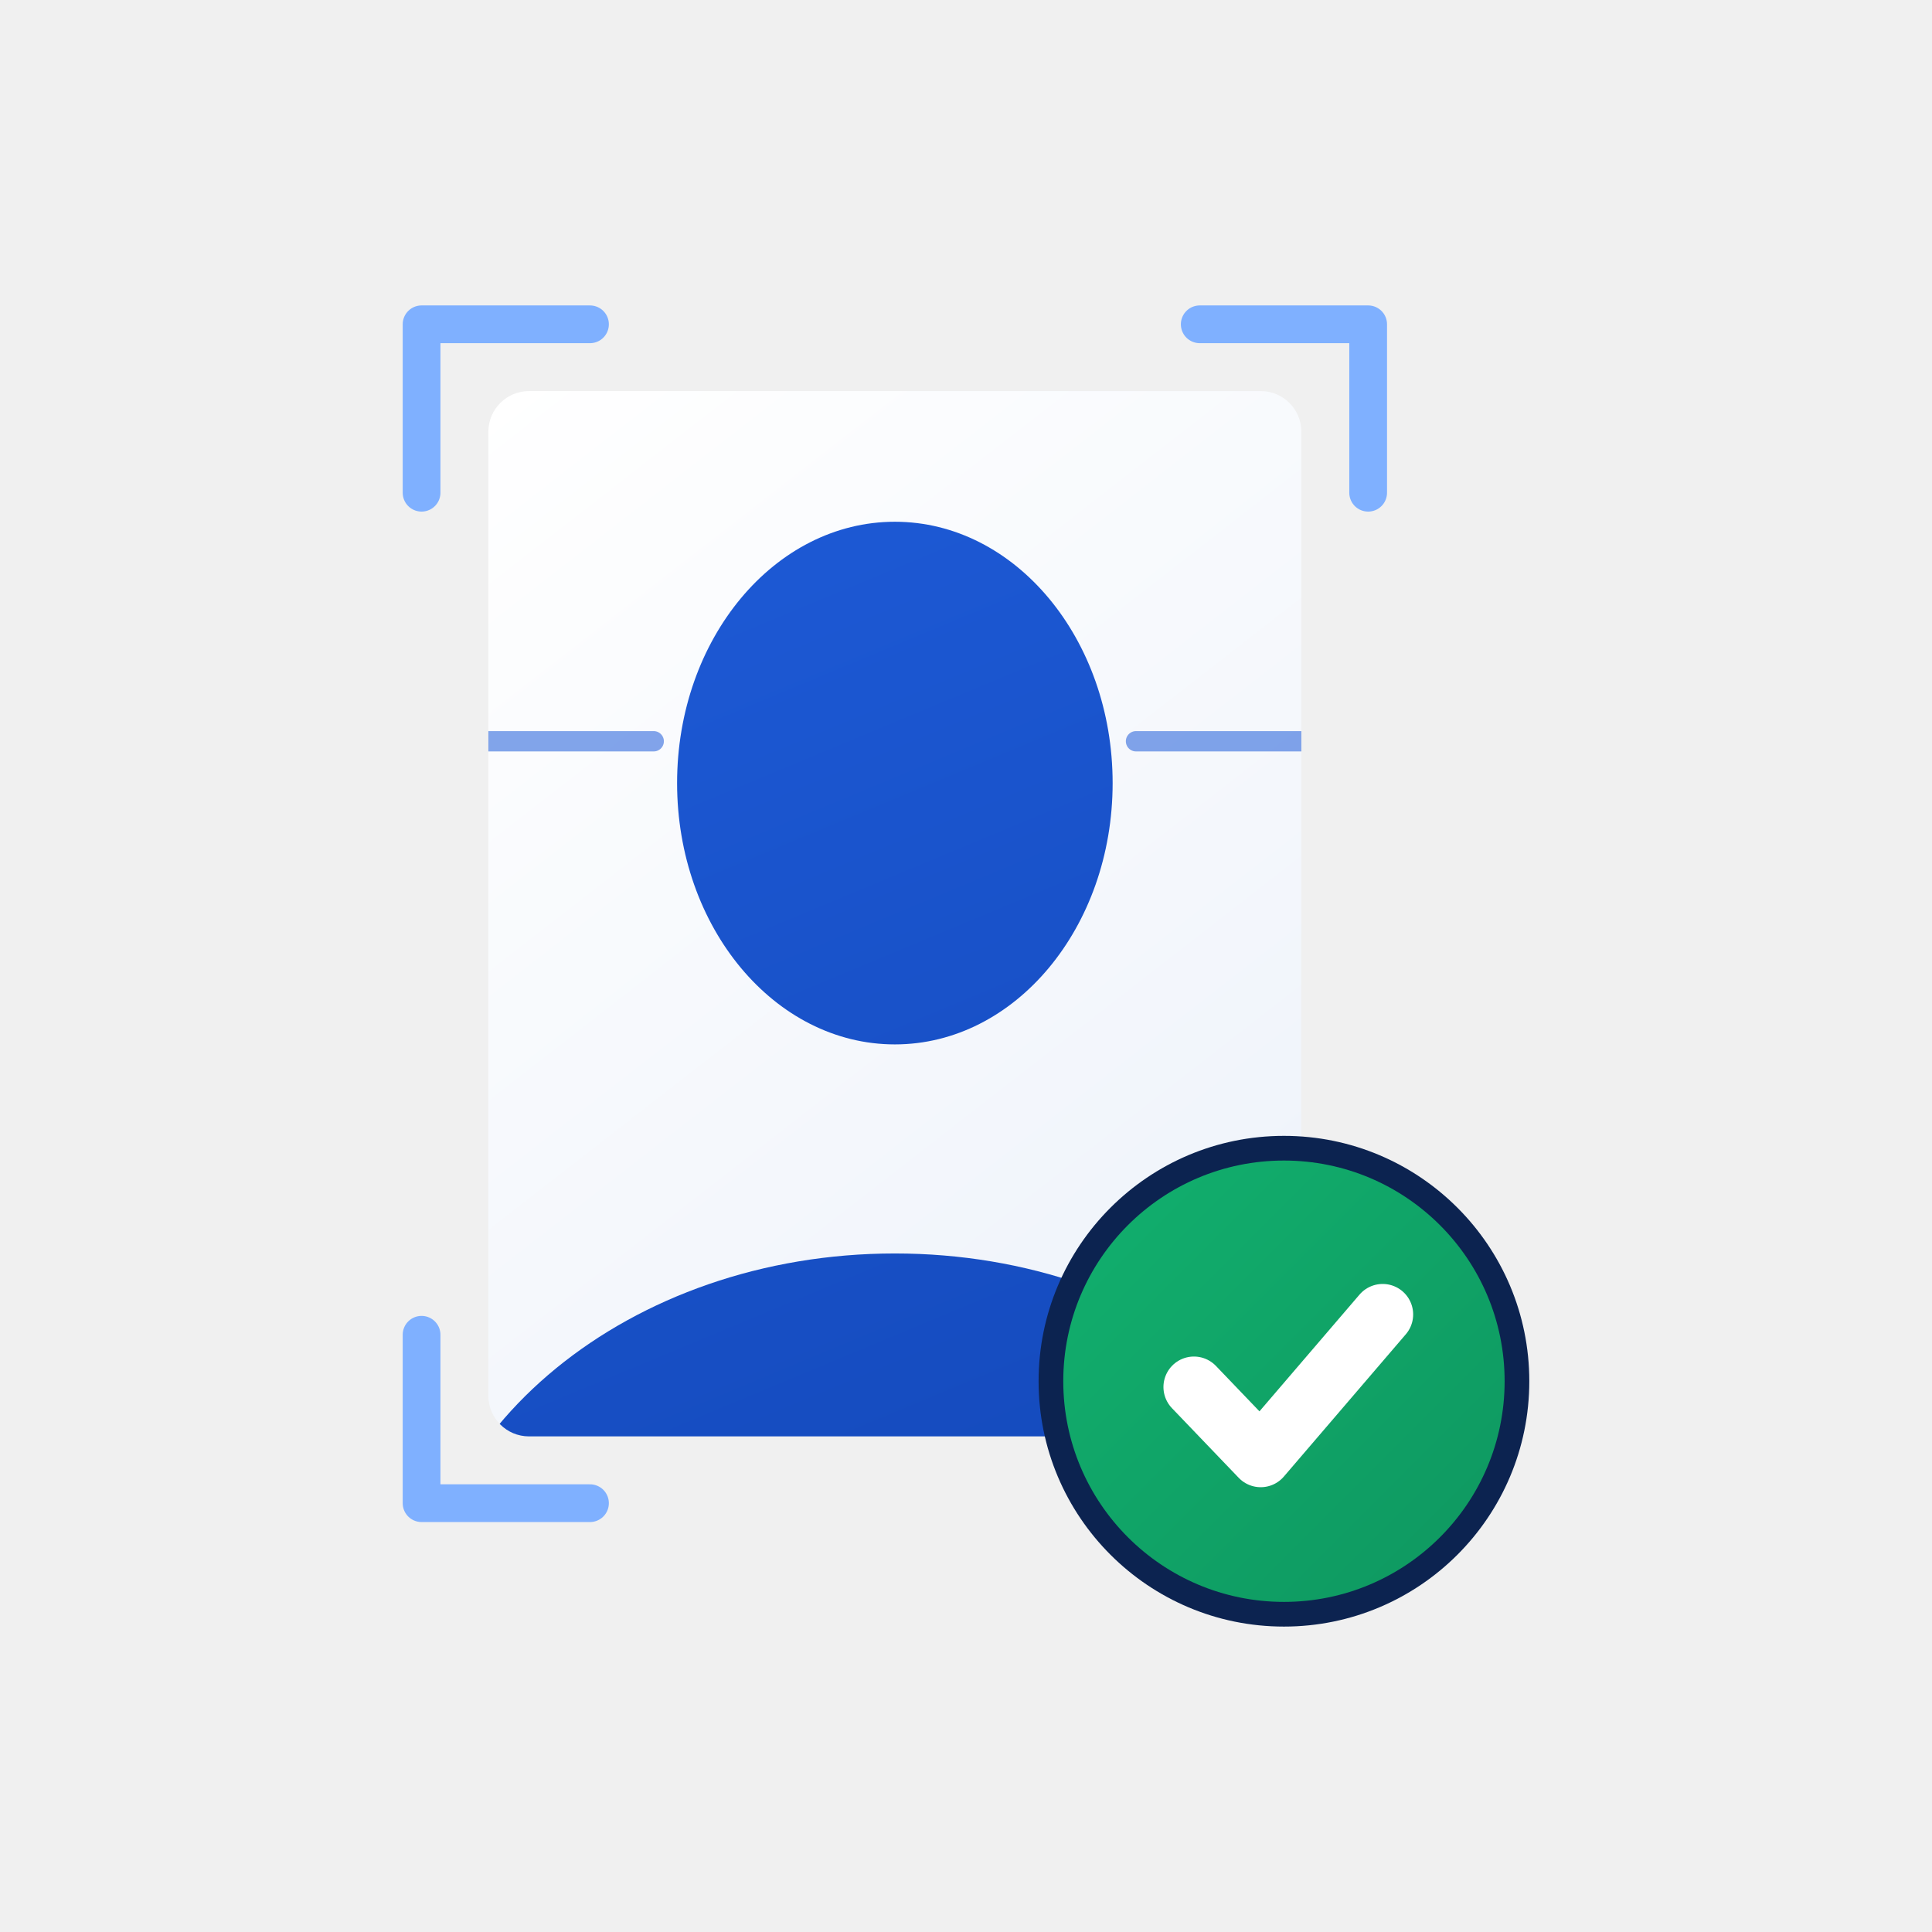
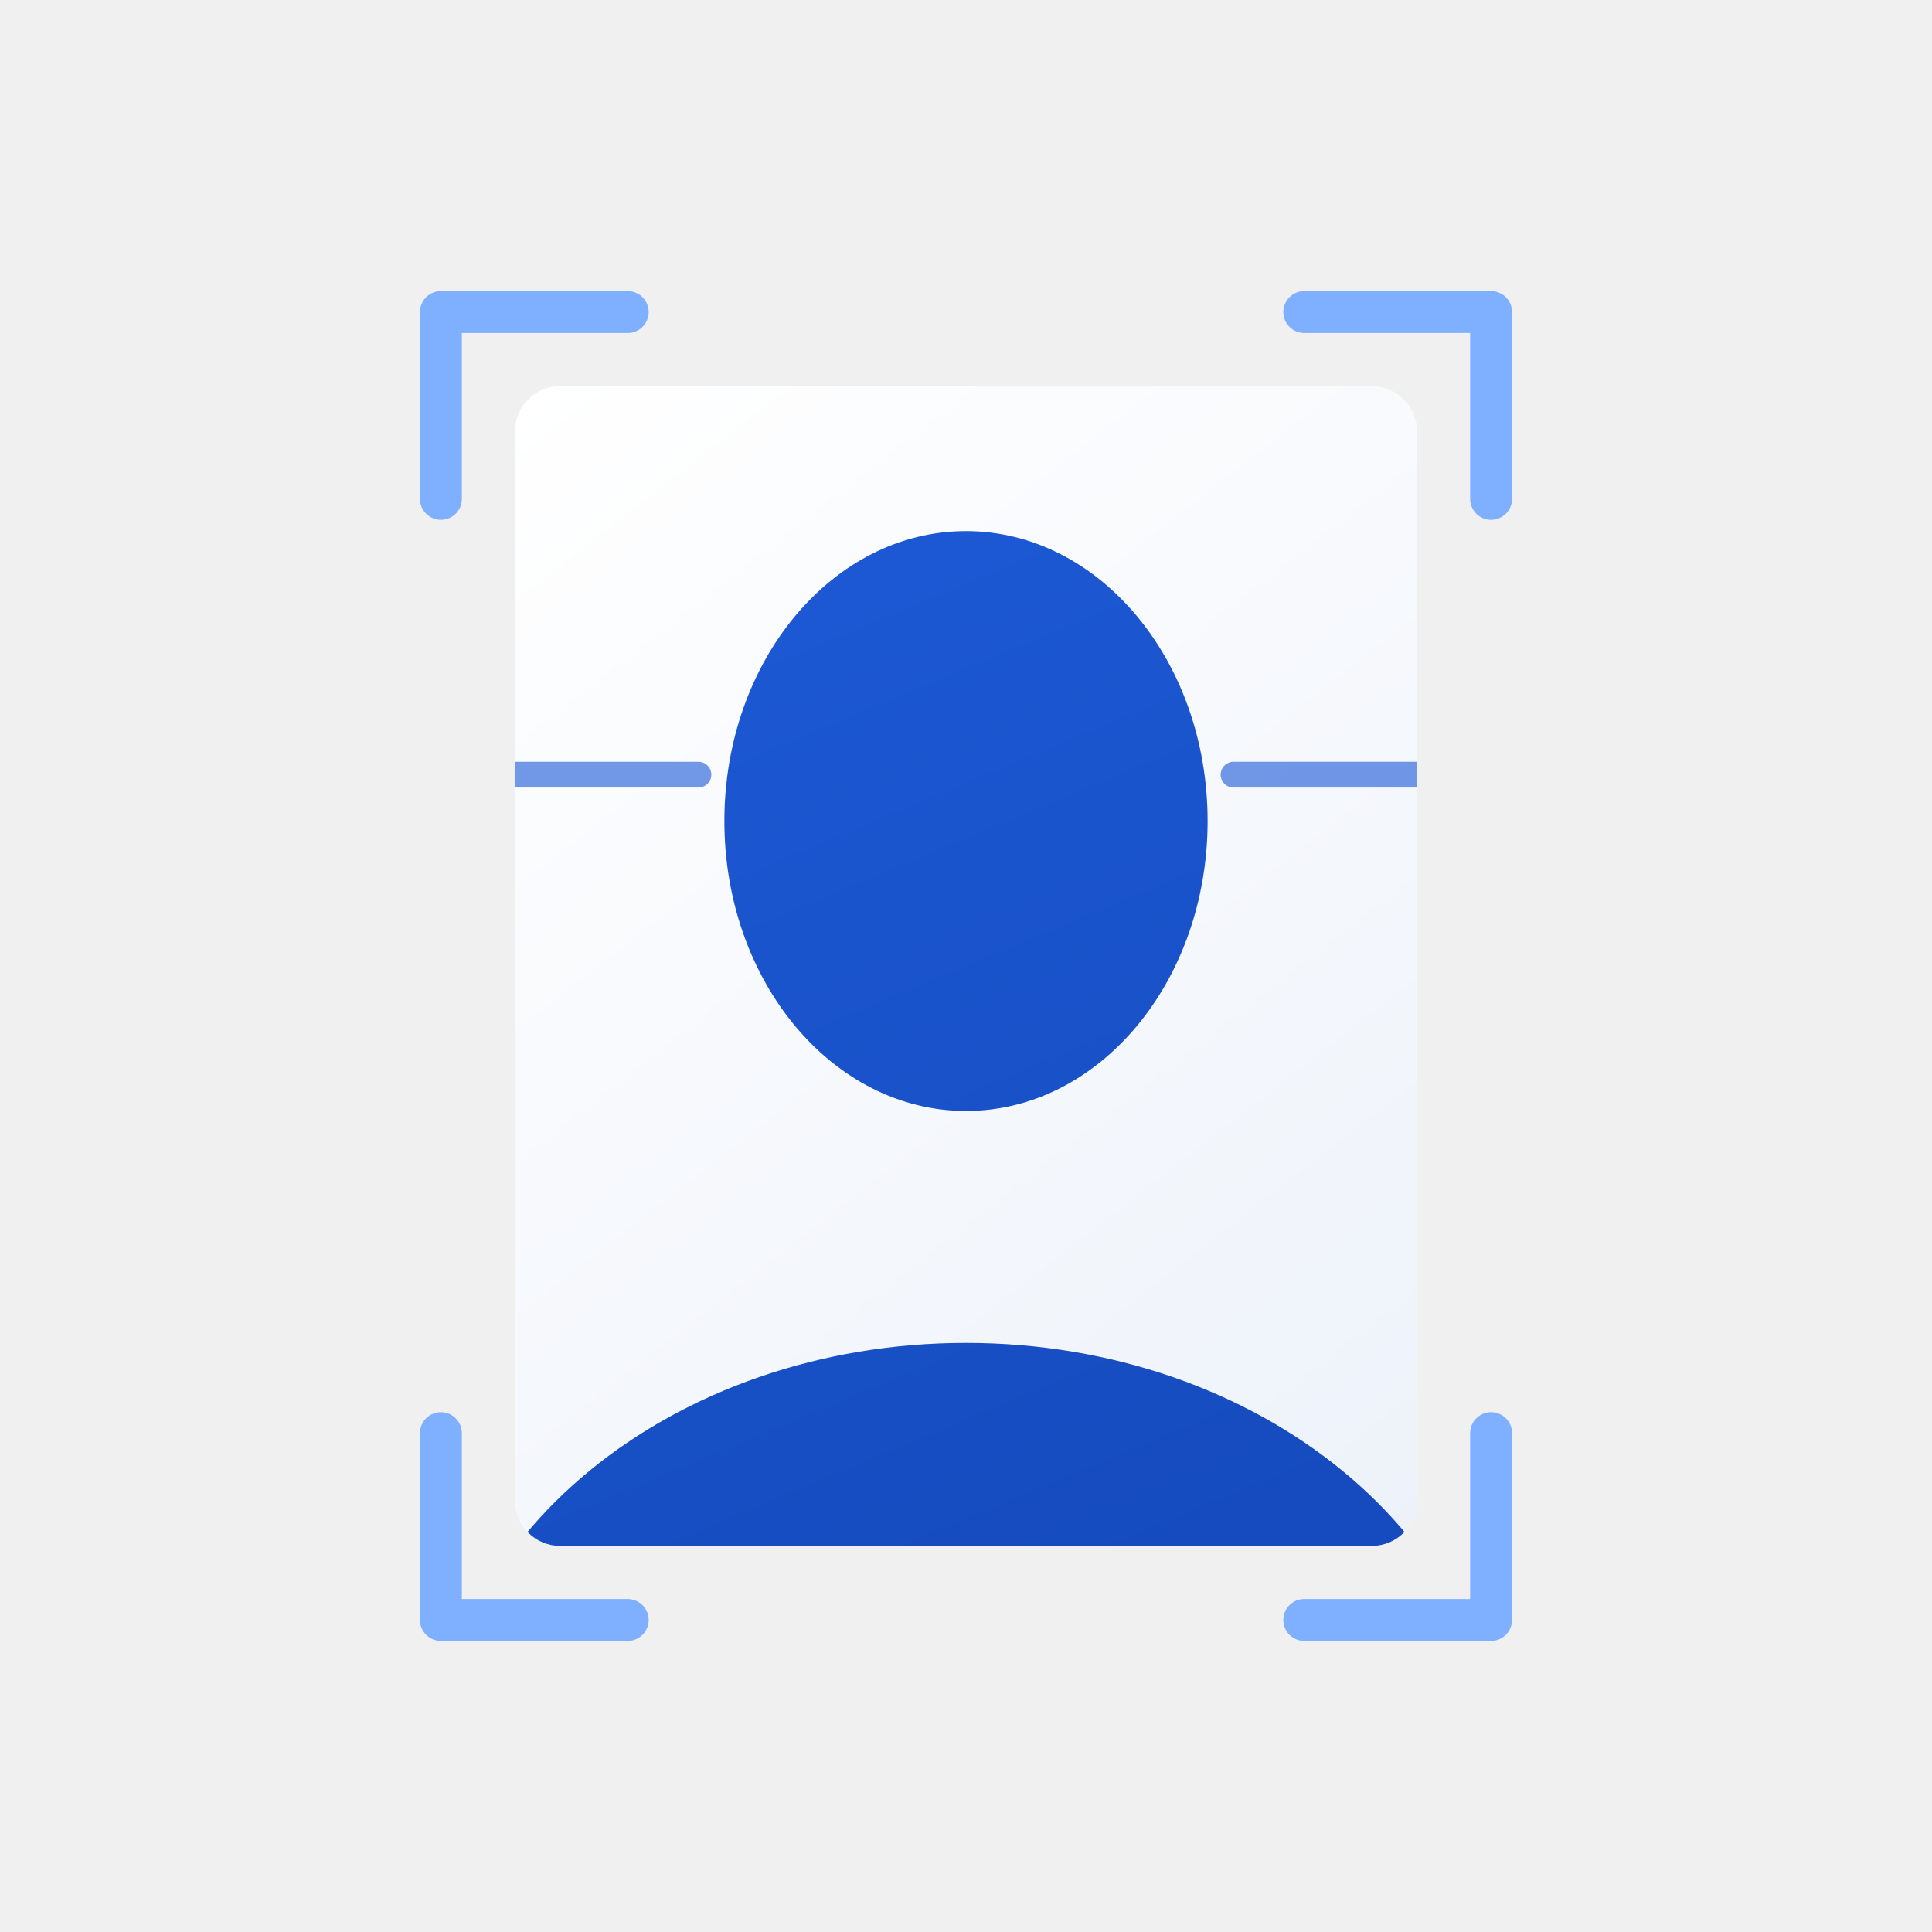
<svg xmlns="http://www.w3.org/2000/svg" width="1024" height="1024" viewBox="0 0 1024 1024">
  <defs>
-     <linearGradient id="tick" gradientUnits="userSpaceOnUse" x1="616.0" y1="640.0" x2="920.0" y2="944.0">
-       <stop offset="0" stop-color="#12B06E" />
-       <stop offset="1" stop-color="#0E9760" />
-     </linearGradient>
    <linearGradient id="card" gradientUnits="userSpaceOnUse" x1="220.0" y1="110.0" x2="780.0" y2="830.0">
      <stop offset="0" stop-color="#FFFFFF" />
      <stop offset="1" stop-color="#EDF2FA" />
    </linearGradient>
    <linearGradient id="figure" gradientUnits="userSpaceOnUse" x1="350.0" y1="110.0" x2="650.0" y2="830.0">
      <stop offset="0" stop-color="#1E5BD8" />
      <stop offset="1" stop-color="#154BBE" />
    </linearGradient>
    <clipPath id="cardClip">
      <rect x="220.0" y="110.0" width="560.0" height="720.0" rx="28.0" />
    </clipPath>
  </defs>
-   <g transform="translate(89.55 122.64) scale(0.76949)">
+   <g transform="translate(85.13 110.75) scale(0.85373)">
    <path d="M 290.0 64.0 L 174.0 64.0 L 174.0 180.0" fill="none" stroke="#7FB0FF" stroke-width="26.0" stroke-linecap="round" stroke-linejoin="round" />
    <path d="M 710.0 64.0 L 826.0 64.0 L 826.0 180.0" fill="none" stroke="#7FB0FF" stroke-width="26.0" stroke-linecap="round" stroke-linejoin="round" />
    <path d="M 290.0 876.0 L 174.0 876.0 L 174.0 760.0" fill="none" stroke="#7FB0FF" stroke-width="26.0" stroke-linecap="round" stroke-linejoin="round" />
    <path d="M 710.0 876.0 L 826.0 876.0 L 826.0 760.0" fill="none" stroke="#7FB0FF" stroke-width="26.0" stroke-linecap="round" stroke-linejoin="round" />
    <rect x="220.0" y="110.0" width="560.0" height="720.0" rx="28.0" fill="url(#card)" />
    <g clip-path="url(#cardClip)">
      <ellipse cx="500.0" cy="974.0" rx="330.0" ry="270.0" fill="url(#figure)" />
      <ellipse cx="500.0" cy="380.0" rx="150.0" ry="180.0" fill="url(#figure)" />
-       <path d="M 220.0 351.2 L 333.9 351.2                  M 666.1 351.2 L 780.0 351.2" stroke="#1E5BD8" stroke-opacity="0.55" stroke-width="14" stroke-linecap="round" />
+       <path d="M 220.0 351.2 L 333.9 351.2                  M 666.1 351.2 L 780.0 351.2" stroke="#1E5BD8" stroke-opacity="0.62" stroke-width="16.0" stroke-linecap="round" />
    </g>
-     <circle cx="768.0" cy="792.0" r="169.0" fill="#0C2350" />
-     <circle cx="768.0" cy="792.0" r="152.0" fill="url(#tick)" />
-     <path d="M 706.0 796.0 L 752.0 844.0                L 836.0 746.0" fill="none" stroke="#FFFFFF" stroke-width="42" stroke-linecap="round" stroke-linejoin="round" />
  </g>
</svg>
